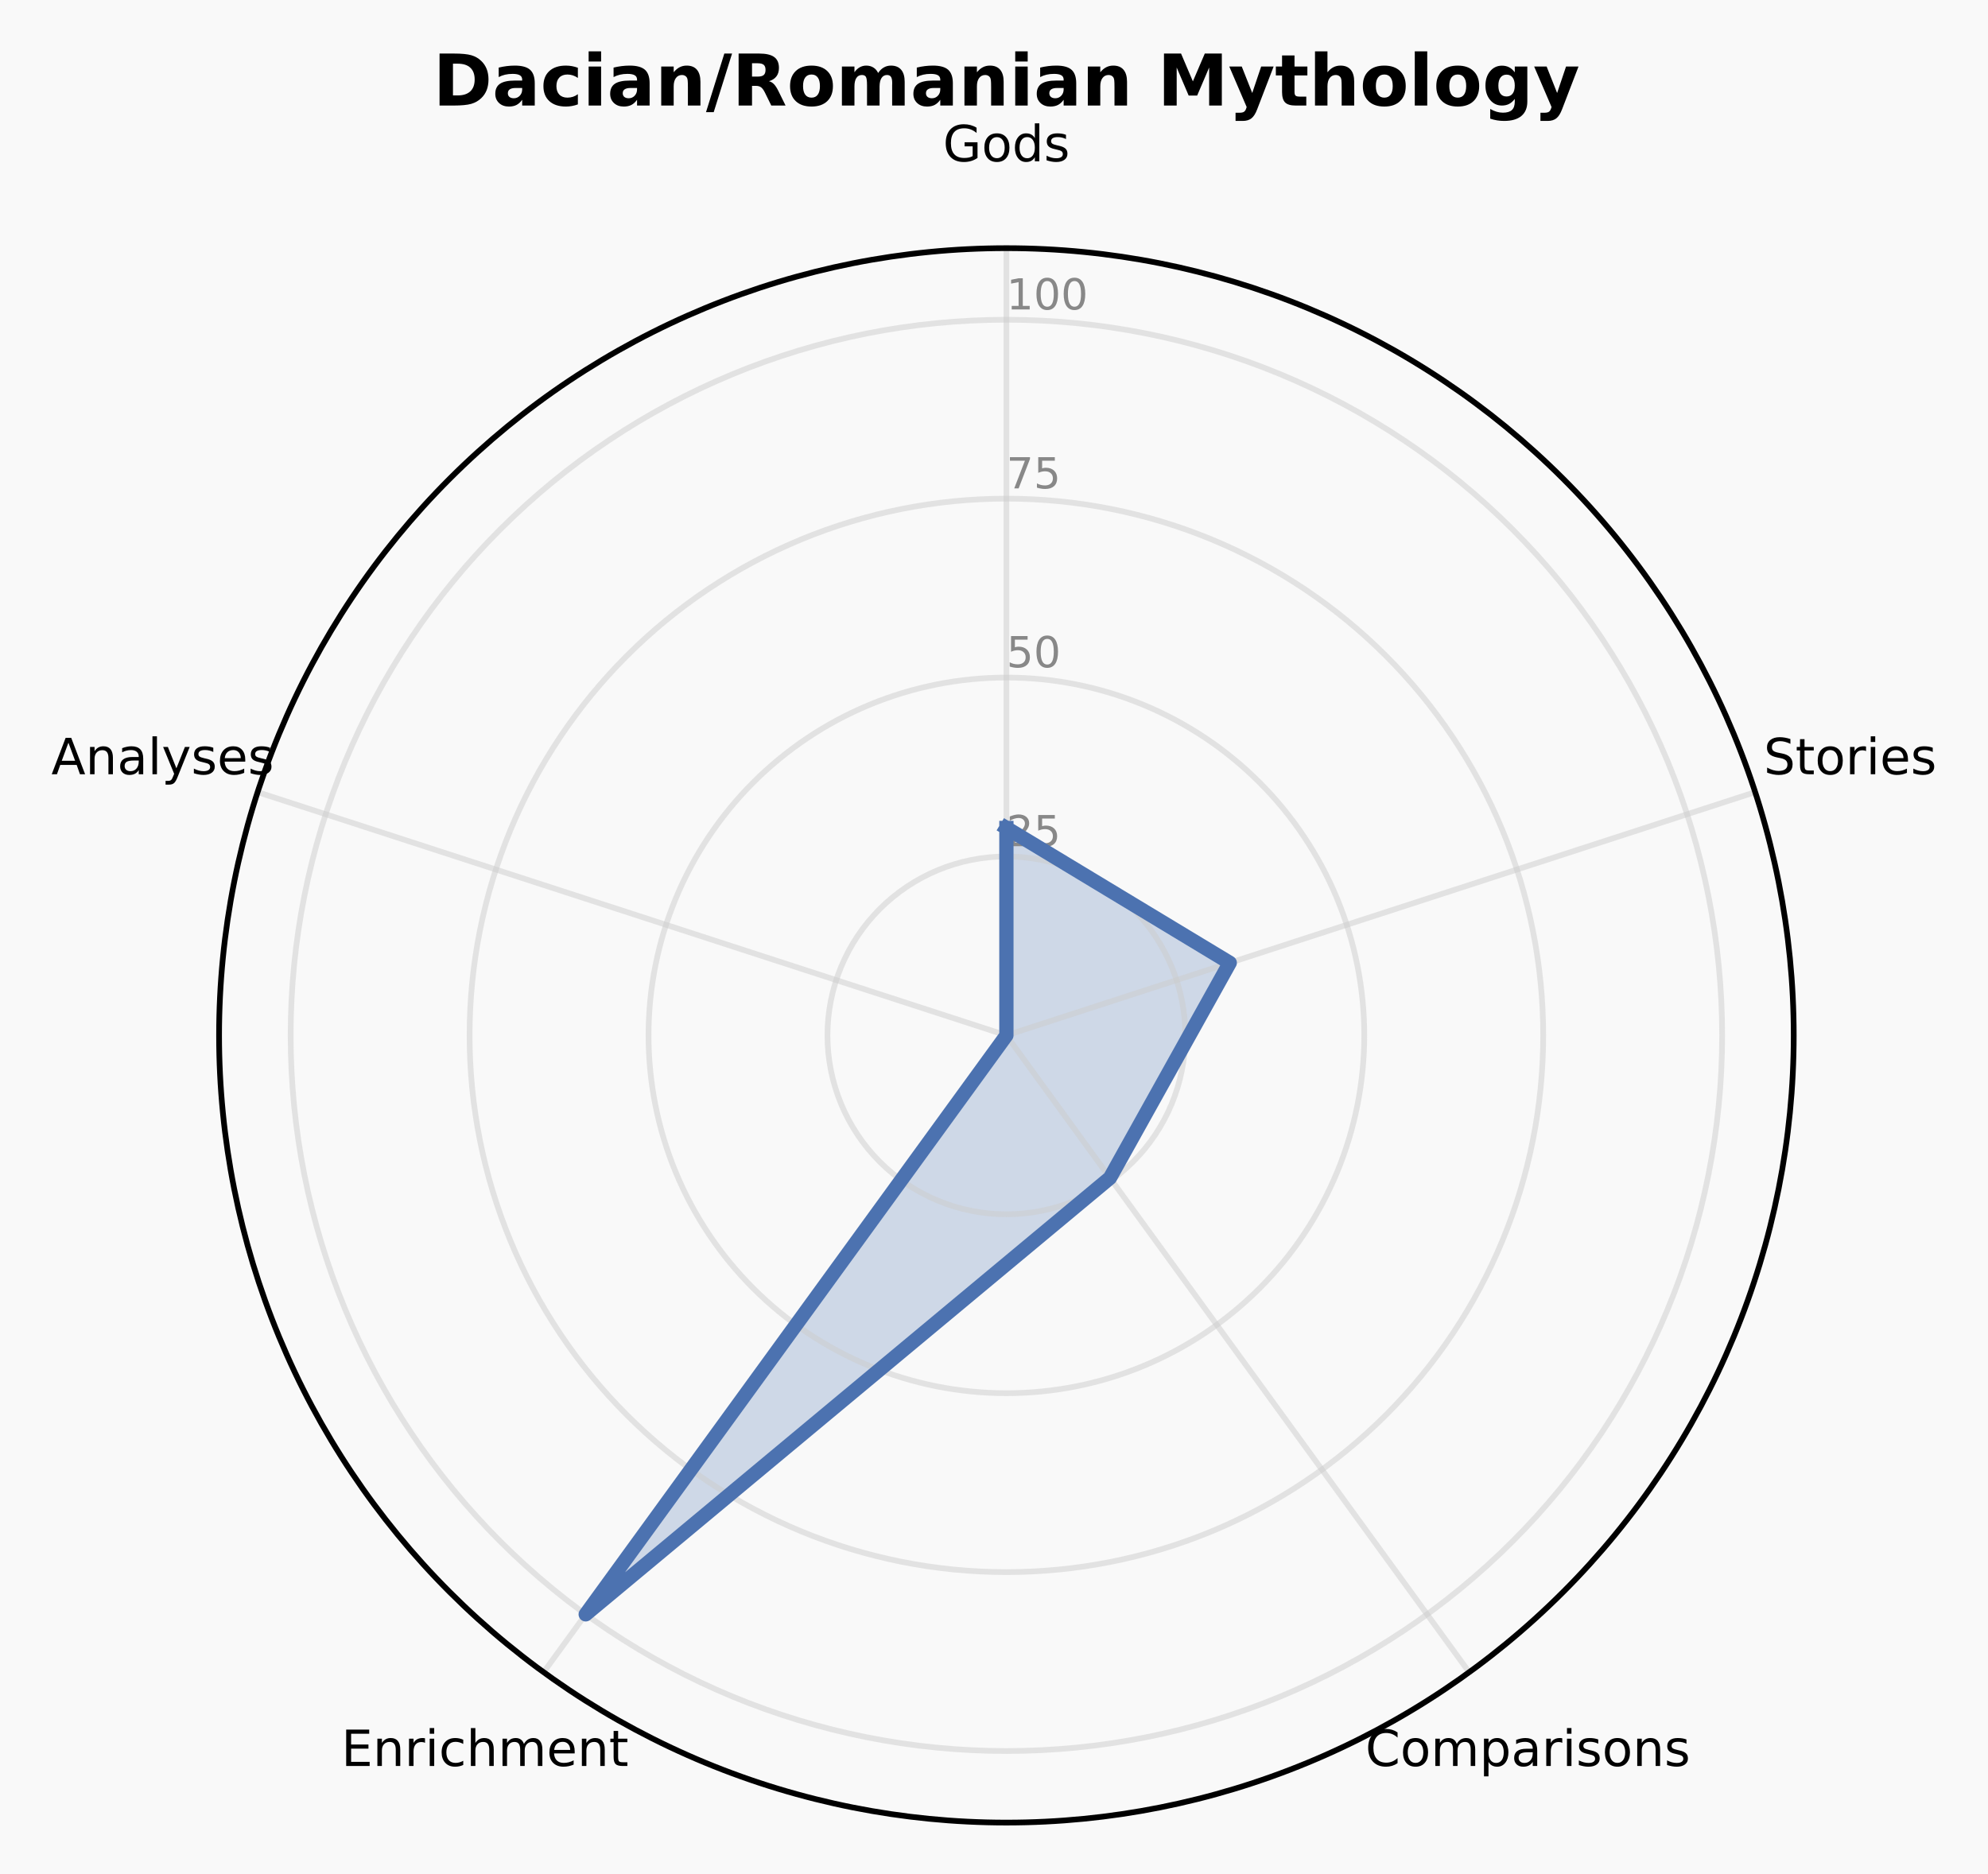
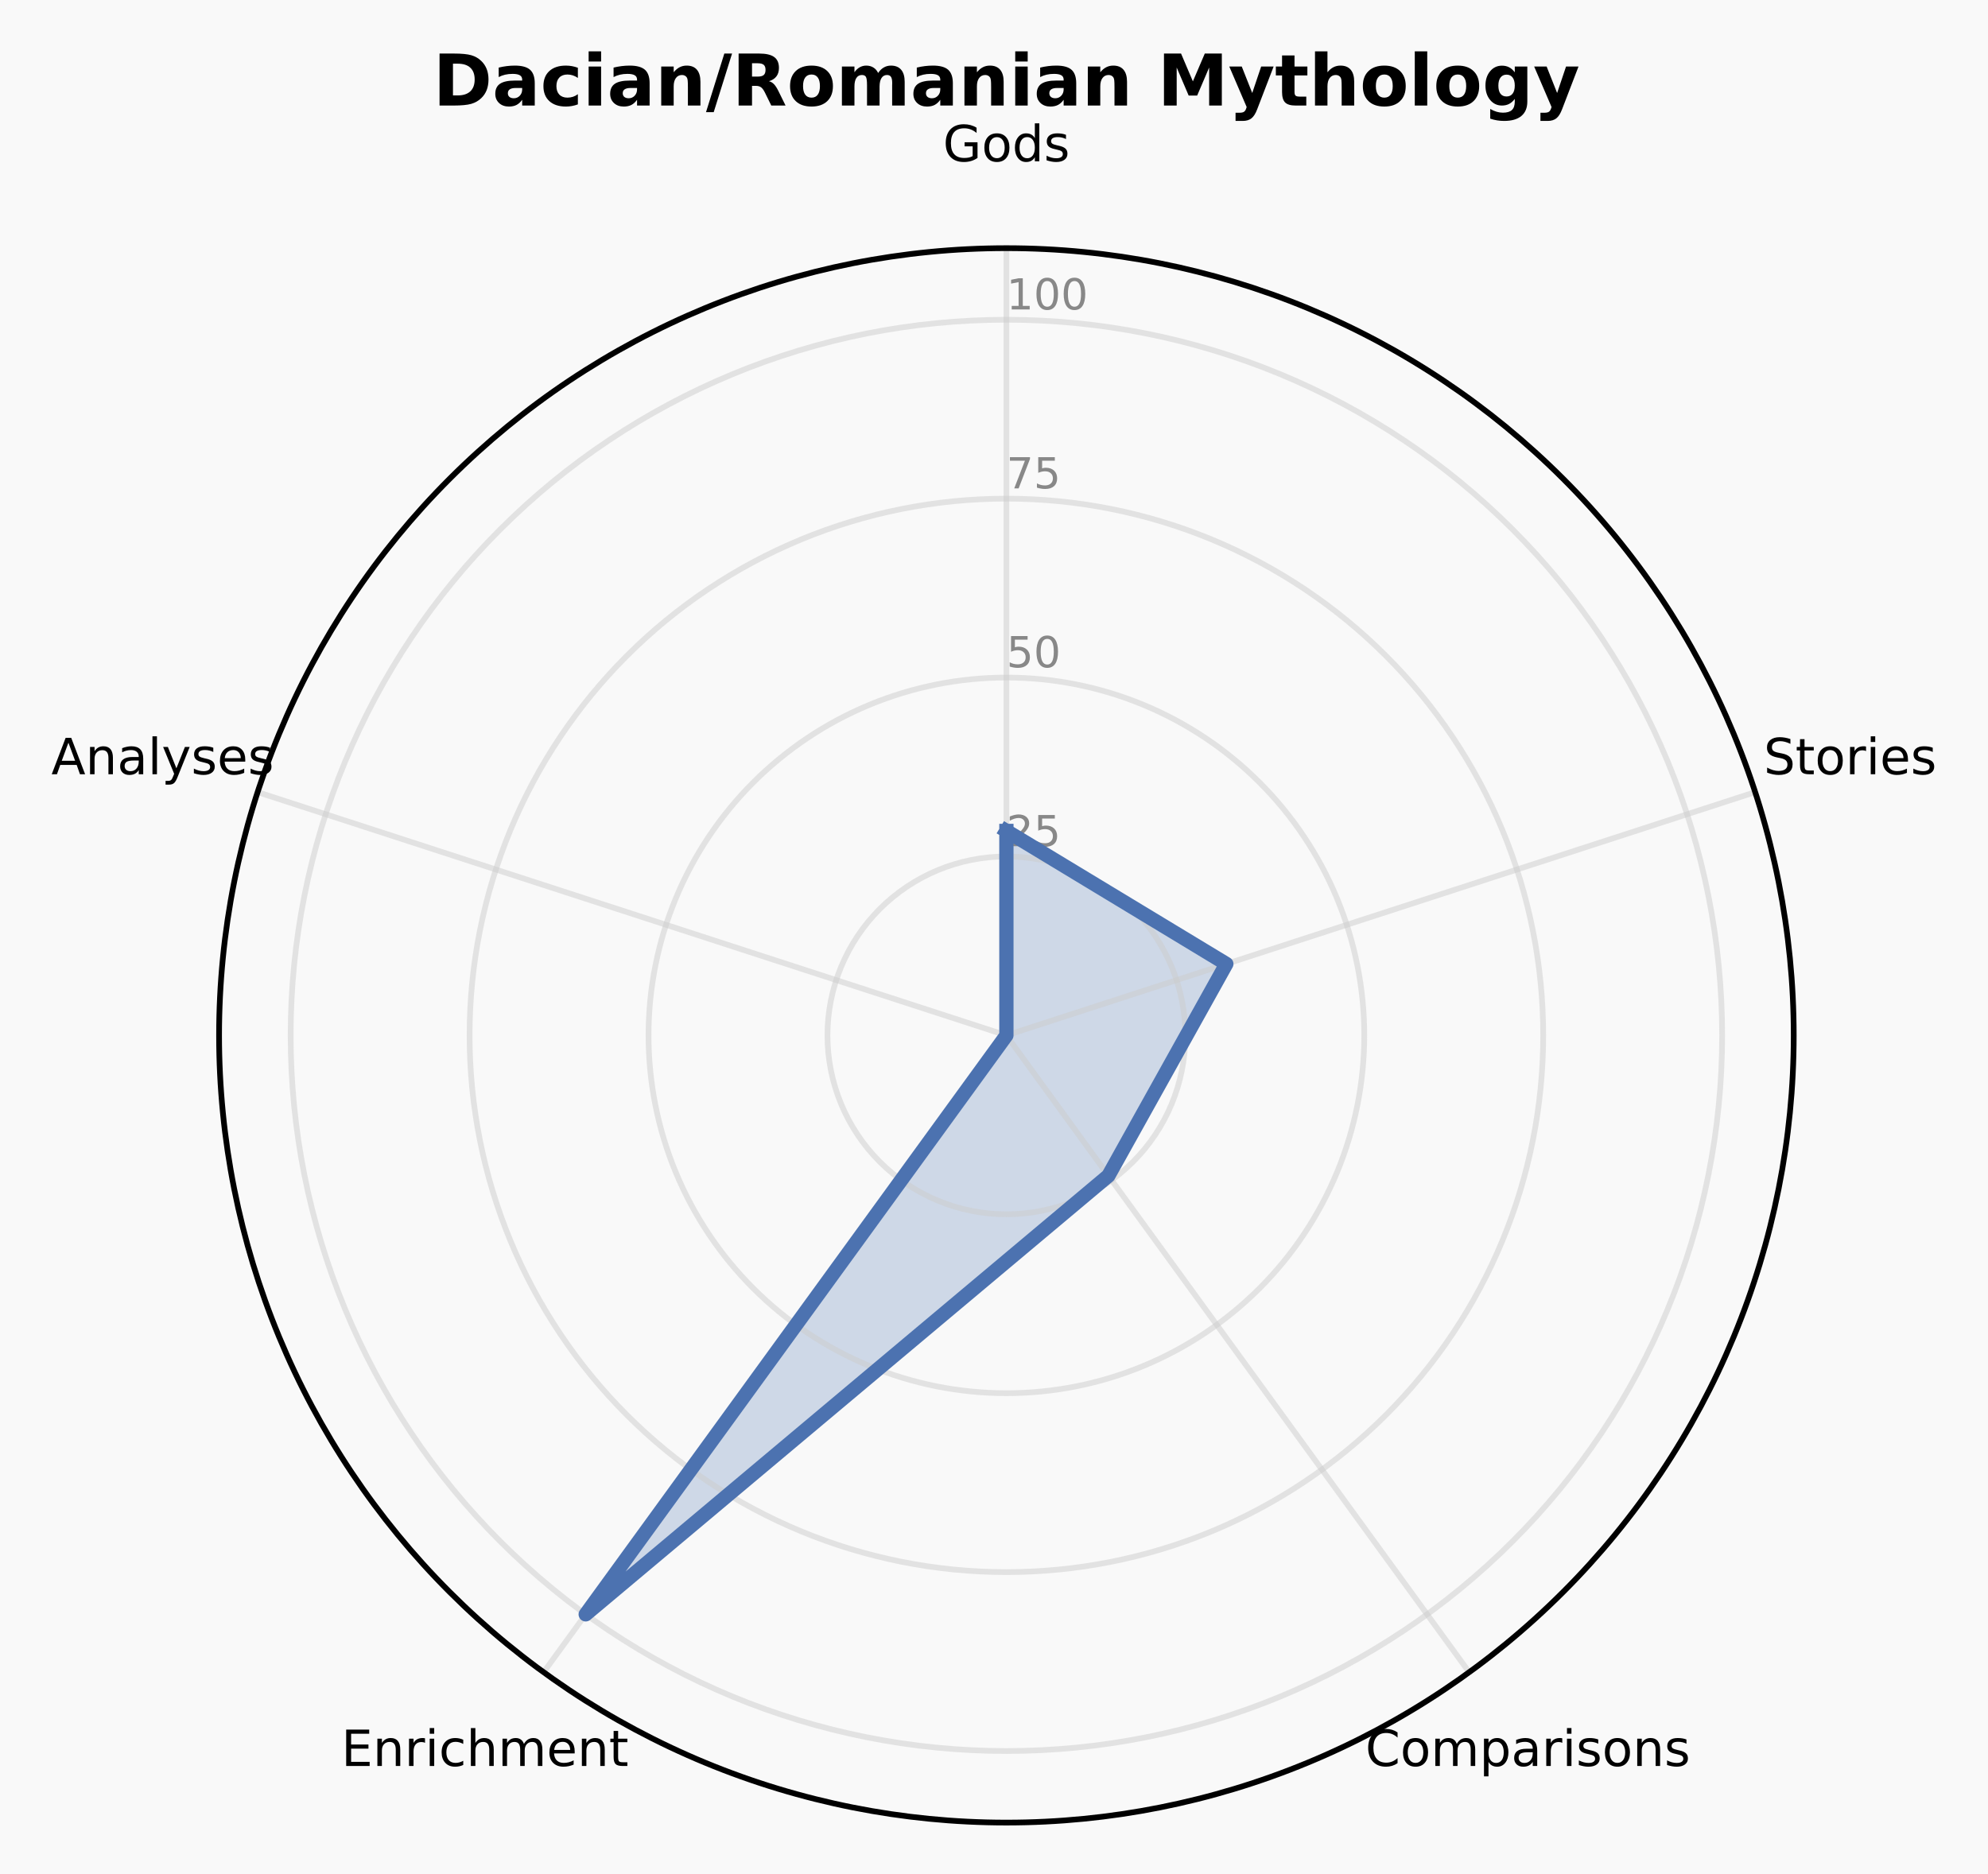
<svg xmlns="http://www.w3.org/2000/svg" xmlns:xlink="http://www.w3.org/1999/xlink" width="278.709pt" height="262.758pt" viewBox="0 0 278.709 262.758" version="1.1">
  <defs>
    <style type="text/css">*{stroke-linejoin: round; stroke-linecap: butt}</style>
  </defs>
  <g id="figure_1">
    <g id="patch_1">
      <path d="M 0 262.758  L 278.709 262.758  L 278.709 0  L 0 0  z " style="fill: #f9f9f9" />
    </g>
    <g id="axes_1">
      <g id="patch_2">
        <path d="M 251.473 145.178  C 251.473 130.683 248.618 116.329 243.071 102.938  C 237.524 89.546 229.393 77.377 219.143 67.128  C 208.894 56.878 196.725 48.748 183.334 43.201  C 169.942 37.654 155.588 34.798 141.093 34.798  C 126.598 34.798 112.244 37.654 98.853 43.201  C 85.461 48.748 73.293 56.878 63.043 67.128  C 52.794 77.377 44.663 89.546 39.116 102.938  C 33.569 116.329 30.714 130.683 30.714 145.178  C 30.714 159.673 33.569 174.027 39.116 187.418  C 44.663 200.81 52.794 212.979 63.043 223.228  C 73.293 233.478 85.461 241.609 98.853 247.155  C 112.244 252.702 126.598 255.558 141.093 255.558  C 155.588 255.558 169.942 252.702 183.334 247.155  C 196.725 241.609 208.894 233.478 219.143 223.228  C 229.393 212.979 237.524 200.81 243.071 187.418  C 248.618 174.027 251.473 159.673 251.473 145.178  M 141.093 145.178  C 141.093 145.178 141.093 145.178 141.093 145.178  C 141.093 145.178 141.093 145.178 141.093 145.178  C 141.093 145.178 141.093 145.178 141.093 145.178  C 141.093 145.178 141.093 145.178 141.093 145.178  C 141.093 145.178 141.093 145.178 141.093 145.178  C 141.093 145.178 141.093 145.178 141.093 145.178  C 141.093 145.178 141.093 145.178 141.093 145.178  C 141.093 145.178 141.093 145.178 141.093 145.178  C 141.093 145.178 141.093 145.178 141.093 145.178  C 141.093 145.178 141.093 145.178 141.093 145.178  C 141.093 145.178 141.093 145.178 141.093 145.178  C 141.093 145.178 141.093 145.178 141.093 145.178  C 141.093 145.178 141.093 145.178 141.093 145.178  C 141.093 145.178 141.093 145.178 141.093 145.178  C 141.093 145.178 141.093 145.178 141.093 145.178  C 141.093 145.178 141.093 145.178 141.093 145.178  z " style="fill: #f9f9f9" />
      </g>
      <g id="patch_3">
-         <path d="M 141.093 116.092  L 172.407 135.003  L 155.612 165.161  L 82.112 226.359  L 141.093 145.178  z " clip-path="url(#p1be466b4b1)" style="fill: #4c72b0; opacity: 0.25; stroke: #4c72b0; stroke-linejoin: miter" />
+         <path d="M 141.093 116.508  L 171.926 135.16  L 155.392 164.858  L 82.112 226.359  L 141.093 145.178  z " clip-path="url(#pac50cd6da6)" style="fill: #4c72b0; opacity: 0.25; stroke: #4c72b0; stroke-linejoin: miter" />
      </g>
      <g id="matplotlib.axis_1">
        <g id="xtick_1">
          <g id="line2d_1">
-             <path d="M 141.093 145.178  L 141.093 34.798  " clip-path="url(#p1be466b4b1)" style="fill: none; stroke: #cccccc; stroke-opacity: 0.5; stroke-width: 0.8; stroke-linecap: square" />
+             <path d="M 141.093 145.178  L 141.093 34.798  " clip-path="url(#pac50cd6da6)" style="fill: none; stroke: #cccccc; stroke-opacity: 0.5; stroke-width: 0.8; stroke-linecap: square" />
          </g>
          <g id="text_1">
            <g transform="translate(132.1945 22.61707) scale(0.07 -0.07)">
              <defs>
                <path id="DejaVuSans-2a" d="M 3809 666  L 3809 1919  L 2778 1919  L 2778 2438  L 4434 2438  L 4434 434  Q 4069 175 3628 42  Q 3188 -91 2688 -91  Q 1594 -91 976 548  Q 359 1188 359 2328  Q 359 3472 976 4111  Q 1594 4750 2688 4750  Q 3144 4750 3555 4637  Q 3966 4525 4313 4306  L 4313 3634  Q 3963 3931 3569 4081  Q 3175 4231 2741 4231  Q 1884 4231 1454 3753  Q 1025 3275 1025 2328  Q 1025 1384 1454 906  Q 1884 428 2741 428  Q 3075 428 3337 486  Q 3600 544 3809 666  z " transform="scale(0.015625)" />
                <path id="DejaVuSans-52" d="M 1959 3097  Q 1497 3097 1228 2736  Q 959 2375 959 1747  Q 959 1119 1226 758  Q 1494 397 1959 397  Q 2419 397 2687 759  Q 2956 1122 2956 1747  Q 2956 2369 2687 2733  Q 2419 3097 1959 3097  z M 1959 3584  Q 2709 3584 3137 3096  Q 3566 2609 3566 1747  Q 3566 888 3137 398  Q 2709 -91 1959 -91  Q 1206 -91 779 398  Q 353 888 353 1747  Q 353 2609 779 3096  Q 1206 3584 1959 3584  z " transform="scale(0.015625)" />
                <path id="DejaVuSans-47" d="M 2906 2969  L 2906 4863  L 3481 4863  L 3481 0  L 2906 0  L 2906 525  Q 2725 213 2448 61  Q 2172 -91 1784 -91  Q 1150 -91 751 415  Q 353 922 353 1747  Q 353 2572 751 3078  Q 1150 3584 1784 3584  Q 2172 3584 2448 3432  Q 2725 3281 2906 2969  z M 947 1747  Q 947 1113 1208 752  Q 1469 391 1925 391  Q 2381 391 2643 752  Q 2906 1113 2906 1747  Q 2906 2381 2643 2742  Q 2381 3103 1925 3103  Q 1469 3103 1208 2742  Q 947 2381 947 1747  z " transform="scale(0.015625)" />
                <path id="DejaVuSans-56" d="M 2834 3397  L 2834 2853  Q 2591 2978 2328 3040  Q 2066 3103 1784 3103  Q 1356 3103 1142 2972  Q 928 2841 928 2578  Q 928 2378 1081 2264  Q 1234 2150 1697 2047  L 1894 2003  Q 2506 1872 2764 1633  Q 3022 1394 3022 966  Q 3022 478 2636 193  Q 2250 -91 1575 -91  Q 1294 -91 989 -36  Q 684 19 347 128  L 347 722  Q 666 556 975 473  Q 1284 391 1588 391  Q 1994 391 2212 530  Q 2431 669 2431 922  Q 2431 1156 2273 1281  Q 2116 1406 1581 1522  L 1381 1569  Q 847 1681 609 1914  Q 372 2147 372 2553  Q 372 3047 722 3315  Q 1072 3584 1716 3584  Q 2034 3584 2315 3537  Q 2597 3491 2834 3397  z " transform="scale(0.015625)" />
              </defs>
              <use xlink:href="#DejaVuSans-2a" />
              <use xlink:href="#DejaVuSans-52" transform="translate(77.48438 0)" />
              <use xlink:href="#DejaVuSans-47" transform="translate(138.6719 0)" />
              <use xlink:href="#DejaVuSans-56" transform="translate(202.1562 0)" />
            </g>
          </g>
        </g>
        <g id="xtick_2">
          <g id="line2d_2">
-             <path d="M 141.093 145.178  L 246.07 111.069  " clip-path="url(#p1be466b4b1)" style="fill: none; stroke: #cccccc; stroke-opacity: 0.5; stroke-width: 0.8; stroke-linecap: square" />
+             <path d="M 141.093 145.178  L 246.07 111.069  " clip-path="url(#pac50cd6da6)" style="fill: none; stroke: #cccccc; stroke-opacity: 0.5; stroke-width: 0.8; stroke-linecap: square" />
          </g>
          <g id="text_2">
            <g transform="translate(247.2616 108.5613) scale(0.07 -0.07)">
              <defs>
                <path id="DejaVuSans-36" d="M 3425 4513  L 3425 3897  Q 3066 4069 2747 4153  Q 2428 4238 2131 4238  Q 1616 4238 1336 4038  Q 1056 3838 1056 3469  Q 1056 3159 1242 3001  Q 1428 2844 1947 2747  L 2328 2669  Q 3034 2534 3370 2195  Q 3706 1856 3706 1288  Q 3706 609 3251 259  Q 2797 -91 1919 -91  Q 1588 -91 1214 -16  Q 841 59 441 206  L 441 856  Q 825 641 1194 531  Q 1563 422 1919 422  Q 2459 422 2753 634  Q 3047 847 3047 1241  Q 3047 1584 2836 1778  Q 2625 1972 2144 2069  L 1759 2144  Q 1053 2284 737 2584  Q 422 2884 422 3419  Q 422 4038 858 4394  Q 1294 4750 2059 4750  Q 2388 4750 2728 4690  Q 3069 4631 3425 4513  z " transform="scale(0.015625)" />
                <path id="DejaVuSans-57" d="M 1172 4494  L 1172 3500  L 2356 3500  L 2356 3053  L 1172 3053  L 1172 1153  Q 1172 725 1289 603  Q 1406 481 1766 481  L 2356 481  L 2356 0  L 1766 0  Q 1100 0 847 248  Q 594 497 594 1153  L 594 3053  L 172 3053  L 172 3500  L 594 3500  L 594 4494  L 1172 4494  z " transform="scale(0.015625)" />
                <path id="DejaVuSans-55" d="M 2631 2963  Q 2534 3019 2420 3045  Q 2306 3072 2169 3072  Q 1681 3072 1420 2755  Q 1159 2438 1159 1844  L 1159 0  L 581 0  L 581 3500  L 1159 3500  L 1159 2956  Q 1341 3275 1631 3429  Q 1922 3584 2338 3584  Q 2397 3584 2469 3576  Q 2541 3569 2628 3553  L 2631 2963  z " transform="scale(0.015625)" />
                <path id="DejaVuSans-4c" d="M 603 3500  L 1178 3500  L 1178 0  L 603 0  L 603 3500  z M 603 4863  L 1178 4863  L 1178 4134  L 603 4134  L 603 4863  z " transform="scale(0.015625)" />
                <path id="DejaVuSans-48" d="M 3597 1894  L 3597 1613  L 953 1613  Q 991 1019 1311 708  Q 1631 397 2203 397  Q 2534 397 2845 478  Q 3156 559 3463 722  L 3463 178  Q 3153 47 2828 -22  Q 2503 -91 2169 -91  Q 1331 -91 842 396  Q 353 884 353 1716  Q 353 2575 817 3079  Q 1281 3584 2069 3584  Q 2775 3584 3186 3129  Q 3597 2675 3597 1894  z M 3022 2063  Q 3016 2534 2758 2815  Q 2500 3097 2075 3097  Q 1594 3097 1305 2825  Q 1016 2553 972 2059  L 3022 2063  z " transform="scale(0.015625)" />
              </defs>
              <use xlink:href="#DejaVuSans-36" />
              <use xlink:href="#DejaVuSans-57" transform="translate(63.48438 0)" />
              <use xlink:href="#DejaVuSans-52" transform="translate(102.6875 0)" />
              <use xlink:href="#DejaVuSans-55" transform="translate(163.875 0)" />
              <use xlink:href="#DejaVuSans-4c" transform="translate(204.9844 0)" />
              <use xlink:href="#DejaVuSans-48" transform="translate(232.7656 0)" />
              <use xlink:href="#DejaVuSans-56" transform="translate(294.2969 0)" />
            </g>
          </g>
        </g>
        <g id="xtick_3">
          <g id="line2d_3">
-             <path d="M 141.093 145.178  L 205.973 234.477  " clip-path="url(#p1be466b4b1)" style="fill: none; stroke: #cccccc; stroke-opacity: 0.5; stroke-width: 0.8; stroke-linecap: square" />
+             <path d="M 141.093 145.178  L 205.973 234.477  " clip-path="url(#pac50cd6da6)" style="fill: none; stroke: #cccccc; stroke-opacity: 0.5; stroke-width: 0.8; stroke-linecap: square" />
          </g>
          <g id="text_3">
            <g transform="translate(191.4228 247.6219) scale(0.07 -0.07)">
              <defs>
                <path id="DejaVuSans-26" d="M 4122 4306  L 4122 3641  Q 3803 3938 3442 4084  Q 3081 4231 2675 4231  Q 1875 4231 1450 3742  Q 1025 3253 1025 2328  Q 1025 1406 1450 917  Q 1875 428 2675 428  Q 3081 428 3442 575  Q 3803 722 4122 1019  L 4122 359  Q 3791 134 3420 21  Q 3050 -91 2638 -91  Q 1578 -91 968 557  Q 359 1206 359 2328  Q 359 3453 968 4101  Q 1578 4750 2638 4750  Q 3056 4750 3426 4639  Q 3797 4528 4122 4306  z " transform="scale(0.015625)" />
                <path id="DejaVuSans-50" d="M 3328 2828  Q 3544 3216 3844 3400  Q 4144 3584 4550 3584  Q 5097 3584 5394 3201  Q 5691 2819 5691 2113  L 5691 0  L 5113 0  L 5113 2094  Q 5113 2597 4934 2840  Q 4756 3084 4391 3084  Q 3944 3084 3684 2787  Q 3425 2491 3425 1978  L 3425 0  L 2847 0  L 2847 2094  Q 2847 2600 2669 2842  Q 2491 3084 2119 3084  Q 1678 3084 1418 2786  Q 1159 2488 1159 1978  L 1159 0  L 581 0  L 581 3500  L 1159 3500  L 1159 2956  Q 1356 3278 1631 3431  Q 1906 3584 2284 3584  Q 2666 3584 2933 3390  Q 3200 3197 3328 2828  z " transform="scale(0.015625)" />
                <path id="DejaVuSans-53" d="M 1159 525  L 1159 -1331  L 581 -1331  L 581 3500  L 1159 3500  L 1159 2969  Q 1341 3281 1617 3432  Q 1894 3584 2278 3584  Q 2916 3584 3314 3078  Q 3713 2572 3713 1747  Q 3713 922 3314 415  Q 2916 -91 2278 -91  Q 1894 -91 1617 61  Q 1341 213 1159 525  z M 3116 1747  Q 3116 2381 2855 2742  Q 2594 3103 2138 3103  Q 1681 3103 1420 2742  Q 1159 2381 1159 1747  Q 1159 1113 1420 752  Q 1681 391 2138 391  Q 2594 391 2855 752  Q 3116 1113 3116 1747  z " transform="scale(0.015625)" />
                <path id="DejaVuSans-44" d="M 2194 1759  Q 1497 1759 1228 1600  Q 959 1441 959 1056  Q 959 750 1161 570  Q 1363 391 1709 391  Q 2188 391 2477 730  Q 2766 1069 2766 1631  L 2766 1759  L 2194 1759  z M 3341 1997  L 3341 0  L 2766 0  L 2766 531  Q 2569 213 2275 61  Q 1981 -91 1556 -91  Q 1019 -91 701 211  Q 384 513 384 1019  Q 384 1609 779 1909  Q 1175 2209 1959 2209  L 2766 2209  L 2766 2266  Q 2766 2663 2505 2880  Q 2244 3097 1772 3097  Q 1472 3097 1187 3025  Q 903 2953 641 2809  L 641 3341  Q 956 3463 1253 3523  Q 1550 3584 1831 3584  Q 2591 3584 2966 3190  Q 3341 2797 3341 1997  z " transform="scale(0.015625)" />
                <path id="DejaVuSans-51" d="M 3513 2113  L 3513 0  L 2938 0  L 2938 2094  Q 2938 2591 2744 2837  Q 2550 3084 2163 3084  Q 1697 3084 1428 2787  Q 1159 2491 1159 1978  L 1159 0  L 581 0  L 581 3500  L 1159 3500  L 1159 2956  Q 1366 3272 1645 3428  Q 1925 3584 2291 3584  Q 2894 3584 3203 3211  Q 3513 2838 3513 2113  z " transform="scale(0.015625)" />
              </defs>
              <use xlink:href="#DejaVuSans-26" />
              <use xlink:href="#DejaVuSans-52" transform="translate(69.82812 0)" />
              <use xlink:href="#DejaVuSans-50" transform="translate(131.0156 0)" />
              <use xlink:href="#DejaVuSans-53" transform="translate(228.4219 0)" />
              <use xlink:href="#DejaVuSans-44" transform="translate(291.9062 0)" />
              <use xlink:href="#DejaVuSans-55" transform="translate(353.1875 0)" />
              <use xlink:href="#DejaVuSans-4c" transform="translate(394.2969 0)" />
              <use xlink:href="#DejaVuSans-56" transform="translate(422.0781 0)" />
              <use xlink:href="#DejaVuSans-52" transform="translate(474.1719 0)" />
              <use xlink:href="#DejaVuSans-51" transform="translate(535.3594 0)" />
              <use xlink:href="#DejaVuSans-56" transform="translate(598.7344 0)" />
            </g>
          </g>
        </g>
        <g id="xtick_4">
          <g id="line2d_4">
-             <path d="M 141.093 145.178  L 76.214 234.477  " clip-path="url(#p1be466b4b1)" style="fill: none; stroke: #cccccc; stroke-opacity: 0.5; stroke-width: 0.8; stroke-linecap: square" />
+             <path d="M 141.093 145.178  L 76.214 234.477  " clip-path="url(#pac50cd6da6)" style="fill: none; stroke: #cccccc; stroke-opacity: 0.5; stroke-width: 0.8; stroke-linecap: square" />
          </g>
          <g id="text_4">
            <g transform="translate(47.8483 247.6219) scale(0.07 -0.07)">
              <defs>
                <path id="DejaVuSans-28" d="M 628 4666  L 3578 4666  L 3578 4134  L 1259 4134  L 1259 2753  L 3481 2753  L 3481 2222  L 1259 2222  L 1259 531  L 3634 531  L 3634 0  L 628 0  L 628 4666  z " transform="scale(0.015625)" />
                <path id="DejaVuSans-46" d="M 3122 3366  L 3122 2828  Q 2878 2963 2633 3030  Q 2388 3097 2138 3097  Q 1578 3097 1268 2742  Q 959 2388 959 1747  Q 959 1106 1268 751  Q 1578 397 2138 397  Q 2388 397 2633 464  Q 2878 531 3122 666  L 3122 134  Q 2881 22 2623 -34  Q 2366 -91 2075 -91  Q 1284 -91 818 406  Q 353 903 353 1747  Q 353 2603 823 3093  Q 1294 3584 2113 3584  Q 2378 3584 2631 3529  Q 2884 3475 3122 3366  z " transform="scale(0.015625)" />
                <path id="DejaVuSans-4b" d="M 3513 2113  L 3513 0  L 2938 0  L 2938 2094  Q 2938 2591 2744 2837  Q 2550 3084 2163 3084  Q 1697 3084 1428 2787  Q 1159 2491 1159 1978  L 1159 0  L 581 0  L 581 4863  L 1159 4863  L 1159 2956  Q 1366 3272 1645 3428  Q 1925 3584 2291 3584  Q 2894 3584 3203 3211  Q 3513 2838 3513 2113  z " transform="scale(0.015625)" />
              </defs>
              <use xlink:href="#DejaVuSans-28" />
              <use xlink:href="#DejaVuSans-51" transform="translate(63.1875 0)" />
              <use xlink:href="#DejaVuSans-55" transform="translate(126.5625 0)" />
              <use xlink:href="#DejaVuSans-4c" transform="translate(167.6719 0)" />
              <use xlink:href="#DejaVuSans-46" transform="translate(195.4531 0)" />
              <use xlink:href="#DejaVuSans-4b" transform="translate(250.4375 0)" />
              <use xlink:href="#DejaVuSans-50" transform="translate(313.8125 0)" />
              <use xlink:href="#DejaVuSans-48" transform="translate(411.2188 0)" />
              <use xlink:href="#DejaVuSans-51" transform="translate(472.75 0)" />
              <use xlink:href="#DejaVuSans-57" transform="translate(536.125 0)" />
            </g>
          </g>
        </g>
        <g id="xtick_5">
          <g id="line2d_5">
-             <path d="M 141.093 145.178  L 36.116 111.069  " clip-path="url(#p1be466b4b1)" style="fill: none; stroke: #cccccc; stroke-opacity: 0.5; stroke-width: 0.8; stroke-linecap: square" />
+             <path d="M 141.093 145.178  L 36.116 111.069  " clip-path="url(#pac50cd6da6)" style="fill: none; stroke: #cccccc; stroke-opacity: 0.5; stroke-width: 0.8; stroke-linecap: square" />
          </g>
          <g id="text_5">
            <g transform="translate(7.2 108.5613) scale(0.07 -0.07)">
              <defs>
                <path id="DejaVuSans-24" d="M 2188 4044  L 1331 1722  L 3047 1722  L 2188 4044  z M 1831 4666  L 2547 4666  L 4325 0  L 3669 0  L 3244 1197  L 1141 1197  L 716 0  L 50 0  L 1831 4666  z " transform="scale(0.015625)" />
                <path id="DejaVuSans-4f" d="M 603 4863  L 1178 4863  L 1178 0  L 603 0  L 603 4863  z " transform="scale(0.015625)" />
                <path id="DejaVuSans-5c" d="M 2059 -325  Q 1816 -950 1584 -1140  Q 1353 -1331 966 -1331  L 506 -1331  L 506 -850  L 844 -850  Q 1081 -850 1212 -737  Q 1344 -625 1503 -206  L 1606 56  L 191 3500  L 800 3500  L 1894 763  L 2988 3500  L 3597 3500  L 2059 -325  z " transform="scale(0.015625)" />
              </defs>
              <use xlink:href="#DejaVuSans-24" />
              <use xlink:href="#DejaVuSans-51" transform="translate(68.40625 0)" />
              <use xlink:href="#DejaVuSans-44" transform="translate(131.7812 0)" />
              <use xlink:href="#DejaVuSans-4f" transform="translate(193.0625 0)" />
              <use xlink:href="#DejaVuSans-5c" transform="translate(220.8438 0)" />
              <use xlink:href="#DejaVuSans-56" transform="translate(280.0312 0)" />
              <use xlink:href="#DejaVuSans-48" transform="translate(332.125 0)" />
              <use xlink:href="#DejaVuSans-56" transform="translate(393.6562 0)" />
            </g>
          </g>
        </g>
      </g>
      <g id="matplotlib.axis_2">
        <g id="ytick_1">
          <g id="line2d_6">
-             <path d="M 141.093 120.092  C 144.388 120.092 147.65 120.741 150.693 122.001  C 153.737 123.262 156.503 125.11 158.832 127.439  C 161.161 129.769 163.009 132.534 164.27 135.578  C 165.531 138.621 166.18 141.884 166.18 145.178  C 166.18 148.472 165.531 151.735 164.27 154.778  C 163.009 157.822 161.161 160.587 158.832 162.917  C 156.503 165.246 153.737 167.094 150.693 168.355  C 147.65 169.615 144.388 170.264 141.093 170.264  C 137.799 170.264 134.537 169.615 131.493 168.355  C 128.45 167.094 125.684 165.246 123.355 162.917  C 121.025 160.587 119.177 157.822 117.917 154.778  C 116.656 151.735 116.007 148.472 116.007 145.178  C 116.007 141.884 116.656 138.621 117.917 135.578  C 119.177 132.534 121.025 129.769 123.355 127.439  C 125.684 125.11 128.45 123.262 131.493 122.001  C 134.537 120.741 137.799 120.092 141.093 120.092  " clip-path="url(#p1be466b4b1)" style="fill: none; stroke: #cccccc; stroke-opacity: 0.5; stroke-width: 0.8; stroke-linecap: square" />
+             <path d="M 141.093 120.092  C 144.388 120.092 147.65 120.741 150.693 122.001  C 153.737 123.262 156.503 125.11 158.832 127.439  C 161.161 129.769 163.009 132.534 164.27 135.578  C 165.531 138.621 166.18 141.884 166.18 145.178  C 166.18 148.472 165.531 151.735 164.27 154.778  C 163.009 157.822 161.161 160.587 158.832 162.917  C 156.503 165.246 153.737 167.094 150.693 168.355  C 147.65 169.615 144.388 170.264 141.093 170.264  C 137.799 170.264 134.537 169.615 131.493 168.355  C 128.45 167.094 125.684 165.246 123.355 162.917  C 121.025 160.587 119.177 157.822 117.917 154.778  C 116.656 151.735 116.007 148.472 116.007 145.178  C 116.007 141.884 116.656 138.621 117.917 135.578  C 119.177 132.534 121.025 129.769 123.355 127.439  C 125.684 125.11 128.45 123.262 131.493 122.001  C 134.537 120.741 137.799 120.092 141.093 120.092  " clip-path="url(#pac50cd6da6)" style="fill: none; stroke: #cccccc; stroke-opacity: 0.5; stroke-width: 0.8; stroke-linecap: square" />
          </g>
          <g id="text_6">
            <g style="fill: #888888" transform="translate(141.0933 118.6504) scale(0.06 -0.06)">
              <defs>
                <path id="DejaVuSans-15" d="M 1228 531  L 3431 531  L 3431 0  L 469 0  L 469 531  Q 828 903 1448 1529  Q 2069 2156 2228 2338  Q 2531 2678 2651 2914  Q 2772 3150 2772 3378  Q 2772 3750 2511 3984  Q 2250 4219 1831 4219  Q 1534 4219 1204 4116  Q 875 4013 500 3803  L 500 4441  Q 881 4594 1212 4672  Q 1544 4750 1819 4750  Q 2544 4750 2975 4387  Q 3406 4025 3406 3419  Q 3406 3131 3298 2873  Q 3191 2616 2906 2266  Q 2828 2175 2409 1742  Q 1991 1309 1228 531  z " transform="scale(0.015625)" />
                <path id="DejaVuSans-18" d="M 691 4666  L 3169 4666  L 3169 4134  L 1269 4134  L 1269 2991  Q 1406 3038 1543 3061  Q 1681 3084 1819 3084  Q 2600 3084 3056 2656  Q 3513 2228 3513 1497  Q 3513 744 3044 326  Q 2575 -91 1722 -91  Q 1428 -91 1123 -41  Q 819 9 494 109  L 494 744  Q 775 591 1075 516  Q 1375 441 1709 441  Q 2250 441 2565 725  Q 2881 1009 2881 1497  Q 2881 1984 2565 2268  Q 2250 2553 1709 2553  Q 1456 2553 1204 2497  Q 953 2441 691 2322  L 691 4666  z " transform="scale(0.015625)" />
              </defs>
              <use xlink:href="#DejaVuSans-15" />
              <use xlink:href="#DejaVuSans-18" transform="translate(63.625 0)" />
            </g>
          </g>
        </g>
        <g id="ytick_2">
          <g id="line2d_7">
-             <path d="M 141.093 95.005  C 147.682 95.005 154.206 96.303 160.293 98.825  C 166.381 101.346 171.912 105.042 176.571 109.701  C 181.229 114.36 184.925 119.891 187.447 125.978  C 189.968 132.065 191.266 138.589 191.266 145.178  C 191.266 151.767 189.968 158.291 187.447 164.378  C 184.925 170.465 181.229 175.997 176.571 180.655  C 171.912 185.314 166.381 189.01 160.293 191.531  C 154.206 194.053 147.682 195.351 141.093 195.351  C 134.505 195.351 127.98 194.053 121.893 191.531  C 115.806 189.01 110.275 185.314 105.616 180.655  C 100.957 175.997 97.261 170.465 94.74 164.378  C 92.219 158.291 90.921 151.767 90.921 145.178  C 90.921 138.589 92.219 132.065 94.74 125.978  C 97.261 119.891 100.957 114.36 105.616 109.701  C 110.275 105.042 115.806 101.346 121.893 98.825  C 127.98 96.303 134.505 95.005 141.093 95.005  " clip-path="url(#p1be466b4b1)" style="fill: none; stroke: #cccccc; stroke-opacity: 0.5; stroke-width: 0.8; stroke-linecap: square" />
+             <path d="M 141.093 95.005  C 147.682 95.005 154.206 96.303 160.293 98.825  C 166.381 101.346 171.912 105.042 176.571 109.701  C 181.229 114.36 184.925 119.891 187.447 125.978  C 189.968 132.065 191.266 138.589 191.266 145.178  C 191.266 151.767 189.968 158.291 187.447 164.378  C 184.925 170.465 181.229 175.997 176.571 180.655  C 171.912 185.314 166.381 189.01 160.293 191.531  C 154.206 194.053 147.682 195.351 141.093 195.351  C 134.505 195.351 127.98 194.053 121.893 191.531  C 115.806 189.01 110.275 185.314 105.616 180.655  C 100.957 175.997 97.261 170.465 94.74 164.378  C 92.219 158.291 90.921 151.767 90.921 145.178  C 90.921 138.589 92.219 132.065 94.74 125.978  C 97.261 119.891 100.957 114.36 105.616 109.701  C 110.275 105.042 115.806 101.346 121.893 98.825  C 127.98 96.303 134.505 95.005 141.093 95.005  " clip-path="url(#pac50cd6da6)" style="fill: none; stroke: #cccccc; stroke-opacity: 0.5; stroke-width: 0.8; stroke-linecap: square" />
          </g>
          <g id="text_7">
            <g style="fill: #888888" transform="translate(141.0933 93.56408) scale(0.06 -0.06)">
              <defs>
                <path id="DejaVuSans-13" d="M 2034 4250  Q 1547 4250 1301 3770  Q 1056 3291 1056 2328  Q 1056 1369 1301 889  Q 1547 409 2034 409  Q 2525 409 2770 889  Q 3016 1369 3016 2328  Q 3016 3291 2770 3770  Q 2525 4250 2034 4250  z M 2034 4750  Q 2819 4750 3233 4129  Q 3647 3509 3647 2328  Q 3647 1150 3233 529  Q 2819 -91 2034 -91  Q 1250 -91 836 529  Q 422 1150 422 2328  Q 422 3509 836 4129  Q 1250 4750 2034 4750  z " transform="scale(0.015625)" />
              </defs>
              <use xlink:href="#DejaVuSans-18" />
              <use xlink:href="#DejaVuSans-13" transform="translate(63.625 0)" />
            </g>
          </g>
        </g>
        <g id="ytick_3">
          <g id="line2d_8">
-             <path d="M 141.093 69.919  C 150.976 69.919 160.763 71.866 169.894 75.648  C 179.024 79.43 187.321 84.974 194.309 91.962  C 201.298 98.95 206.841 107.247 210.623 116.378  C 214.405 125.508 216.352 135.295 216.352 145.178  C 216.352 155.061 214.405 164.848 210.623 173.978  C 206.841 183.109 201.298 191.406 194.309 198.394  C 187.321 205.382 179.024 210.926 169.894 214.708  C 160.763 218.49 150.976 220.437 141.093 220.437  C 131.21 220.437 121.424 218.49 112.293 214.708  C 103.162 210.926 94.866 205.382 87.877 198.394  C 80.889 191.406 75.345 183.109 71.563 173.978  C 67.781 164.848 65.834 155.061 65.834 145.178  C 65.834 135.295 67.781 125.508 71.563 116.378  C 75.345 107.247 80.889 98.95 87.877 91.962  C 94.866 84.974 103.162 79.43 112.293 75.648  C 121.424 71.866 131.21 69.919 141.093 69.919  " clip-path="url(#p1be466b4b1)" style="fill: none; stroke: #cccccc; stroke-opacity: 0.5; stroke-width: 0.8; stroke-linecap: square" />
+             <path d="M 141.093 69.919  C 150.976 69.919 160.763 71.866 169.894 75.648  C 179.024 79.43 187.321 84.974 194.309 91.962  C 201.298 98.95 206.841 107.247 210.623 116.378  C 214.405 125.508 216.352 135.295 216.352 145.178  C 216.352 155.061 214.405 164.848 210.623 173.978  C 206.841 183.109 201.298 191.406 194.309 198.394  C 187.321 205.382 179.024 210.926 169.894 214.708  C 160.763 218.49 150.976 220.437 141.093 220.437  C 131.21 220.437 121.424 218.49 112.293 214.708  C 103.162 210.926 94.866 205.382 87.877 198.394  C 80.889 191.406 75.345 183.109 71.563 173.978  C 67.781 164.848 65.834 155.061 65.834 145.178  C 65.834 135.295 67.781 125.508 71.563 116.378  C 75.345 107.247 80.889 98.95 87.877 91.962  C 94.866 84.974 103.162 79.43 112.293 75.648  C 121.424 71.866 131.21 69.919 141.093 69.919  " clip-path="url(#pac50cd6da6)" style="fill: none; stroke: #cccccc; stroke-opacity: 0.5; stroke-width: 0.8; stroke-linecap: square" />
          </g>
          <g id="text_8">
            <g style="fill: #888888" transform="translate(141.0933 68.47781) scale(0.06 -0.06)">
              <defs>
                <path id="DejaVuSans-1a" d="M 525 4666  L 3525 4666  L 3525 4397  L 1831 0  L 1172 0  L 2766 4134  L 525 4134  L 525 4666  z " transform="scale(0.015625)" />
              </defs>
              <use xlink:href="#DejaVuSans-1a" />
              <use xlink:href="#DejaVuSans-18" transform="translate(63.625 0)" />
            </g>
          </g>
        </g>
        <g id="ytick_4">
          <g id="line2d_9">
-             <path d="M 141.093 44.833  C 154.27 44.833 167.32 47.429 179.494 52.471  C 191.668 57.514 202.73 64.906 212.048 74.223  C 221.366 83.541 228.757 94.603 233.8 106.778  C 238.843 118.952 241.438 132.001 241.438 145.178  C 241.438 158.355 238.843 171.404 233.8 183.578  C 228.757 195.753 221.366 206.815 212.048 216.133  C 202.73 225.45 191.668 232.842 179.494 237.885  C 167.32 242.927 154.27 245.523 141.093 245.523  C 127.916 245.523 114.867 242.927 102.693 237.885  C 90.519 232.842 79.456 225.45 70.139 216.133  C 60.821 206.815 53.429 195.753 48.387 183.578  C 43.344 171.404 40.748 158.355 40.748 145.178  C 40.748 132.001 43.344 118.952 48.387 106.778  C 53.429 94.603 60.821 83.541 70.139 74.223  C 79.456 64.906 90.519 57.514 102.693 52.471  C 114.867 47.429 127.916 44.833 141.093 44.833  " clip-path="url(#p1be466b4b1)" style="fill: none; stroke: #cccccc; stroke-opacity: 0.5; stroke-width: 0.8; stroke-linecap: square" />
+             <path d="M 141.093 44.833  C 154.27 44.833 167.32 47.429 179.494 52.471  C 191.668 57.514 202.73 64.906 212.048 74.223  C 221.366 83.541 228.757 94.603 233.8 106.778  C 238.843 118.952 241.438 132.001 241.438 145.178  C 241.438 158.355 238.843 171.404 233.8 183.578  C 228.757 195.753 221.366 206.815 212.048 216.133  C 202.73 225.45 191.668 232.842 179.494 237.885  C 167.32 242.927 154.27 245.523 141.093 245.523  C 127.916 245.523 114.867 242.927 102.693 237.885  C 90.519 232.842 79.456 225.45 70.139 216.133  C 60.821 206.815 53.429 195.753 48.387 183.578  C 43.344 171.404 40.748 158.355 40.748 145.178  C 40.748 132.001 43.344 118.952 48.387 106.778  C 53.429 94.603 60.821 83.541 70.139 74.223  C 79.456 64.906 90.519 57.514 102.693 52.471  C 114.867 47.429 127.916 44.833 141.093 44.833  " clip-path="url(#pac50cd6da6)" style="fill: none; stroke: #cccccc; stroke-opacity: 0.5; stroke-width: 0.8; stroke-linecap: square" />
          </g>
          <g id="text_9">
            <g style="fill: #888888" transform="translate(141.0933 43.39154) scale(0.06 -0.06)">
              <defs>
                <path id="DejaVuSans-14" d="M 794 531  L 1825 531  L 1825 4091  L 703 3866  L 703 4441  L 1819 4666  L 2450 4666  L 2450 531  L 3481 531  L 3481 0  L 794 0  L 794 531  z " transform="scale(0.015625)" />
              </defs>
              <use xlink:href="#DejaVuSans-14" />
              <use xlink:href="#DejaVuSans-13" transform="translate(63.625 0)" />
              <use xlink:href="#DejaVuSans-13" transform="translate(127.25 0)" />
            </g>
          </g>
        </g>
      </g>
      <g id="line2d_10">
-         <path d="M 141.093 116.092  L 172.407 135.003  L 155.612 165.161  L 82.112 226.359  L 141.093 145.178  L 141.093 116.092  " clip-path="url(#p1be466b4b1)" style="fill: none; stroke: #4c72b0; stroke-width: 2; stroke-linecap: square" />
+         <path d="M 141.093 116.508  L 171.926 135.16  L 155.392 164.858  L 82.112 226.359  L 141.093 145.178  L 141.093 116.508  " clip-path="url(#pac50cd6da6)" style="fill: none; stroke: #4c72b0; stroke-width: 2; stroke-linecap: square" />
      </g>
      <g id="patch_4">
        <path d="M 141.093 34.798  C 126.598 34.798 112.244 37.654 98.853 43.201  C 85.461 48.748 73.293 56.878 63.043 67.128  C 52.794 77.377 44.663 89.546 39.116 102.938  C 33.569 116.329 30.714 130.683 30.714 145.178  C 30.714 159.673 33.569 174.027 39.116 187.418  C 44.663 200.81 52.794 212.979 63.043 223.228  C 73.293 233.478 85.461 241.609 98.853 247.155  C 112.244 252.702 126.598 255.558 141.093 255.558  C 155.588 255.558 169.942 252.702 183.334 247.155  C 196.725 241.609 208.894 233.478 219.143 223.228  C 229.393 212.979 237.524 200.81 243.071 187.418  C 248.618 174.027 251.473 159.673 251.473 145.178  C 251.473 130.683 248.618 116.329 243.071 102.938  C 237.524 89.546 229.393 77.377 219.143 67.128  C 208.894 56.878 196.725 48.748 183.334 43.201  C 169.942 37.654 155.588 34.798 141.093 34.798  " style="fill: none; stroke: #000000; stroke-width: 0.8; stroke-linejoin: miter; stroke-linecap: square" />
      </g>
      <g id="text_10">
        <g transform="translate(60.70577 14.79844) scale(0.1 -0.1)">
          <defs>
            <path id="DejaVuSans-Bold-27" d="M 1791 3756  L 1791 909  L 2222 909  Q 2959 909 3348 1275  Q 3738 1641 3738 2338  Q 3738 3031 3350 3393  Q 2963 3756 2222 3756  L 1791 3756  z M 588 4666  L 1856 4666  Q 2919 4666 3439 4514  Q 3959 4363 4331 4000  Q 4659 3684 4818 3271  Q 4978 2859 4978 2338  Q 4978 1809 4818 1395  Q 4659 981 4331 666  Q 3956 303 3431 151  Q 2906 0 1856 0  L 588 0  L 588 4666  z " transform="scale(0.015625)" />
            <path id="DejaVuSans-Bold-44" d="M 2106 1575  Q 1756 1575 1579 1456  Q 1403 1338 1403 1106  Q 1403 894 1545 773  Q 1688 653 1941 653  Q 2256 653 2472 879  Q 2688 1106 2688 1447  L 2688 1575  L 2106 1575  z M 3816 1997  L 3816 0  L 2688 0  L 2688 519  Q 2463 200 2181 54  Q 1900 -91 1497 -91  Q 953 -91 614 226  Q 275 544 275 1050  Q 275 1666 698 1953  Q 1122 2241 2028 2241  L 2688 2241  L 2688 2328  Q 2688 2594 2478 2717  Q 2269 2841 1825 2841  Q 1466 2841 1156 2769  Q 847 2697 581 2553  L 581 3406  Q 941 3494 1303 3539  Q 1666 3584 2028 3584  Q 2975 3584 3395 3211  Q 3816 2838 3816 1997  z " transform="scale(0.015625)" />
            <path id="DejaVuSans-Bold-46" d="M 3366 3391  L 3366 2478  Q 3138 2634 2908 2709  Q 2678 2784 2431 2784  Q 1963 2784 1702 2511  Q 1441 2238 1441 1747  Q 1441 1256 1702 982  Q 1963 709 2431 709  Q 2694 709 2930 787  Q 3166 866 3366 1019  L 3366 103  Q 3103 6 2833 -42  Q 2563 -91 2291 -91  Q 1344 -91 809 395  Q 275 881 275 1747  Q 275 2613 809 3098  Q 1344 3584 2291 3584  Q 2566 3584 2833 3536  Q 3100 3488 3366 3391  z " transform="scale(0.015625)" />
            <path id="DejaVuSans-Bold-4c" d="M 538 3500  L 1656 3500  L 1656 0  L 538 0  L 538 3500  z M 538 4863  L 1656 4863  L 1656 3950  L 538 3950  L 538 4863  z " transform="scale(0.015625)" />
            <path id="DejaVuSans-Bold-51" d="M 4056 2131  L 4056 0  L 2931 0  L 2931 347  L 2931 1631  Q 2931 2084 2911 2256  Q 2891 2428 2841 2509  Q 2775 2619 2662 2680  Q 2550 2741 2406 2741  Q 2056 2741 1856 2470  Q 1656 2200 1656 1722  L 1656 0  L 538 0  L 538 3500  L 1656 3500  L 1656 2988  Q 1909 3294 2193 3439  Q 2478 3584 2822 3584  Q 3428 3584 3742 3212  Q 4056 2841 4056 2131  z " transform="scale(0.015625)" />
            <path id="DejaVuSans-Bold-12" d="M 1644 4666  L 2338 4666  L 691 -594  L 0 -594  L 1644 4666  z " transform="scale(0.015625)" />
            <path id="DejaVuSans-Bold-35" d="M 2297 2597  Q 2675 2597 2839 2737  Q 3003 2878 3003 3200  Q 3003 3519 2839 3656  Q 2675 3794 2297 3794  L 1791 3794  L 1791 2597  L 2297 2597  z M 1791 1766  L 1791 0  L 588 0  L 588 4666  L 2425 4666  Q 3347 4666 3776 4356  Q 4206 4047 4206 3378  Q 4206 2916 3982 2619  Q 3759 2322 3309 2181  Q 3556 2125 3751 1926  Q 3947 1728 4147 1325  L 4800 0  L 3519 0  L 2950 1159  Q 2778 1509 2601 1637  Q 2425 1766 2131 1766  L 1791 1766  z " transform="scale(0.015625)" />
            <path id="DejaVuSans-Bold-52" d="M 2203 2784  Q 1831 2784 1636 2517  Q 1441 2250 1441 1747  Q 1441 1244 1636 976  Q 1831 709 2203 709  Q 2569 709 2762 976  Q 2956 1244 2956 1747  Q 2956 2250 2762 2517  Q 2569 2784 2203 2784  z M 2203 3584  Q 3106 3584 3614 3096  Q 4122 2609 4122 1747  Q 4122 884 3614 396  Q 3106 -91 2203 -91  Q 1297 -91 786 396  Q 275 884 275 1747  Q 275 2609 786 3096  Q 1297 3584 2203 3584  z " transform="scale(0.015625)" />
            <path id="DejaVuSans-Bold-50" d="M 3781 2919  Q 3994 3244 4286 3414  Q 4578 3584 4928 3584  Q 5531 3584 5847 3212  Q 6163 2841 6163 2131  L 6163 0  L 5038 0  L 5038 1825  Q 5041 1866 5042 1909  Q 5044 1953 5044 2034  Q 5044 2406 4934 2573  Q 4825 2741 4581 2741  Q 4263 2741 4089 2478  Q 3916 2216 3909 1719  L 3909 0  L 2784 0  L 2784 1825  Q 2784 2406 2684 2573  Q 2584 2741 2328 2741  Q 2006 2741 1831 2477  Q 1656 2213 1656 1722  L 1656 0  L 531 0  L 531 3500  L 1656 3500  L 1656 2988  Q 1863 3284 2130 3434  Q 2397 3584 2719 3584  Q 3081 3584 3359 3409  Q 3638 3234 3781 2919  z " transform="scale(0.015625)" />
            <path id="DejaVuSans-Bold-3" transform="scale(0.015625)" />
            <path id="DejaVuSans-Bold-30" d="M 588 4666  L 2119 4666  L 3181 2169  L 4250 4666  L 5778 4666  L 5778 0  L 4641 0  L 4641 3413  L 3566 897  L 2803 897  L 1728 3413  L 1728 0  L 588 0  L 588 4666  z " transform="scale(0.015625)" />
            <path id="DejaVuSans-Bold-5c" d="M 78 3500  L 1197 3500  L 2138 1125  L 2938 3500  L 4056 3500  L 2584 -331  Q 2363 -916 2067 -1148  Q 1772 -1381 1288 -1381  L 641 -1381  L 641 -647  L 991 -647  Q 1275 -647 1404 -556  Q 1534 -466 1606 -231  L 1638 -134  L 78 3500  z " transform="scale(0.015625)" />
            <path id="DejaVuSans-Bold-57" d="M 1759 4494  L 1759 3500  L 2913 3500  L 2913 2700  L 1759 2700  L 1759 1216  Q 1759 972 1856 886  Q 1953 800 2241 800  L 2816 800  L 2816 0  L 1856 0  Q 1194 0 917 276  Q 641 553 641 1216  L 641 2700  L 84 2700  L 84 3500  L 641 3500  L 641 4494  L 1759 4494  z " transform="scale(0.015625)" />
            <path id="DejaVuSans-Bold-4b" d="M 4056 2131  L 4056 0  L 2931 0  L 2931 347  L 2931 1625  Q 2931 2084 2911 2256  Q 2891 2428 2841 2509  Q 2775 2619 2662 2680  Q 2550 2741 2406 2741  Q 2056 2741 1856 2470  Q 1656 2200 1656 1722  L 1656 0  L 538 0  L 538 4863  L 1656 4863  L 1656 2988  Q 1909 3294 2193 3439  Q 2478 3584 2822 3584  Q 3428 3584 3742 3212  Q 4056 2841 4056 2131  z " transform="scale(0.015625)" />
            <path id="DejaVuSans-Bold-4f" d="M 538 4863  L 1656 4863  L 1656 0  L 538 0  L 538 4863  z " transform="scale(0.015625)" />
            <path id="DejaVuSans-Bold-4a" d="M 2919 594  Q 2688 288 2409 144  Q 2131 0 1766 0  Q 1125 0 706 504  Q 288 1009 288 1791  Q 288 2575 706 3076  Q 1125 3578 1766 3578  Q 2131 3578 2409 3434  Q 2688 3291 2919 2981  L 2919 3500  L 4044 3500  L 4044 353  Q 4044 -491 3511 -936  Q 2978 -1381 1966 -1381  Q 1638 -1381 1331 -1331  Q 1025 -1281 716 -1178  L 716 -306  Q 1009 -475 1290 -558  Q 1572 -641 1856 -641  Q 2406 -641 2662 -400  Q 2919 -159 2919 353  L 2919 594  z M 2181 2772  Q 1834 2772 1640 2515  Q 1447 2259 1447 1791  Q 1447 1309 1634 1061  Q 1822 813 2181 813  Q 2531 813 2725 1069  Q 2919 1325 2919 1791  Q 2919 2259 2725 2515  Q 2531 2772 2181 2772  z " transform="scale(0.015625)" />
          </defs>
          <use xlink:href="#DejaVuSans-Bold-27" />
          <use xlink:href="#DejaVuSans-Bold-44" transform="translate(83.01562 0)" />
          <use xlink:href="#DejaVuSans-Bold-46" transform="translate(150.5 0)" />
          <use xlink:href="#DejaVuSans-Bold-4c" transform="translate(209.7812 0)" />
          <use xlink:href="#DejaVuSans-Bold-44" transform="translate(244.0625 0)" />
          <use xlink:href="#DejaVuSans-Bold-51" transform="translate(311.5469 0)" />
          <use xlink:href="#DejaVuSans-Bold-12" transform="translate(382.7344 0)" />
          <use xlink:href="#DejaVuSans-Bold-35" transform="translate(419.2656 0)" />
          <use xlink:href="#DejaVuSans-Bold-52" transform="translate(496.2656 0)" />
          <use xlink:href="#DejaVuSans-Bold-50" transform="translate(564.9688 0)" />
          <use xlink:href="#DejaVuSans-Bold-44" transform="translate(669.1719 0)" />
          <use xlink:href="#DejaVuSans-Bold-51" transform="translate(736.6562 0)" />
          <use xlink:href="#DejaVuSans-Bold-4c" transform="translate(807.8438 0)" />
          <use xlink:href="#DejaVuSans-Bold-44" transform="translate(842.125 0)" />
          <use xlink:href="#DejaVuSans-Bold-51" transform="translate(909.6094 0)" />
          <use xlink:href="#DejaVuSans-Bold-3" transform="translate(980.7969 0)" />
          <use xlink:href="#DejaVuSans-Bold-30" transform="translate(1015.609 0)" />
          <use xlink:href="#DejaVuSans-Bold-5c" transform="translate(1115.125 0)" />
          <use xlink:href="#DejaVuSans-Bold-57" transform="translate(1180.312 0)" />
          <use xlink:href="#DejaVuSans-Bold-4b" transform="translate(1228.109 0)" />
          <use xlink:href="#DejaVuSans-Bold-52" transform="translate(1299.297 0)" />
          <use xlink:href="#DejaVuSans-Bold-4f" transform="translate(1368 0)" />
          <use xlink:href="#DejaVuSans-Bold-52" transform="translate(1402.281 0)" />
          <use xlink:href="#DejaVuSans-Bold-4a" transform="translate(1470.984 0)" />
          <use xlink:href="#DejaVuSans-Bold-5c" transform="translate(1542.562 0)" />
        </g>
      </g>
    </g>
  </g>
  <defs>
-     <clipPath id="p1be466b4b1">
+     <clipPath id="pac50cd6da6">
      <path d="M 251.473 145.178  C 251.473 130.683 248.618 116.329 243.071 102.938  C 237.524 89.546 229.393 77.377 219.143 67.128  C 208.894 56.878 196.725 48.748 183.334 43.201  C 169.942 37.654 155.588 34.798 141.093 34.798  C 126.598 34.798 112.244 37.654 98.853 43.201  C 85.461 48.748 73.293 56.878 63.043 67.128  C 52.794 77.377 44.663 89.546 39.116 102.938  C 33.569 116.329 30.714 130.683 30.714 145.178  C 30.714 159.673 33.569 174.027 39.116 187.418  C 44.663 200.81 52.794 212.979 63.043 223.228  C 73.293 233.478 85.461 241.609 98.853 247.155  C 112.244 252.702 126.598 255.558 141.093 255.558  C 155.588 255.558 169.942 252.702 183.334 247.155  C 196.725 241.609 208.894 233.478 219.143 223.228  C 229.393 212.979 237.524 200.81 243.071 187.418  C 248.618 174.027 251.473 159.673 251.473 145.178  M 141.093 145.178  C 141.093 145.178 141.093 145.178 141.093 145.178  C 141.093 145.178 141.093 145.178 141.093 145.178  C 141.093 145.178 141.093 145.178 141.093 145.178  C 141.093 145.178 141.093 145.178 141.093 145.178  C 141.093 145.178 141.093 145.178 141.093 145.178  C 141.093 145.178 141.093 145.178 141.093 145.178  C 141.093 145.178 141.093 145.178 141.093 145.178  C 141.093 145.178 141.093 145.178 141.093 145.178  C 141.093 145.178 141.093 145.178 141.093 145.178  C 141.093 145.178 141.093 145.178 141.093 145.178  C 141.093 145.178 141.093 145.178 141.093 145.178  C 141.093 145.178 141.093 145.178 141.093 145.178  C 141.093 145.178 141.093 145.178 141.093 145.178  C 141.093 145.178 141.093 145.178 141.093 145.178  C 141.093 145.178 141.093 145.178 141.093 145.178  C 141.093 145.178 141.093 145.178 141.093 145.178  z " />
    </clipPath>
  </defs>
</svg>
